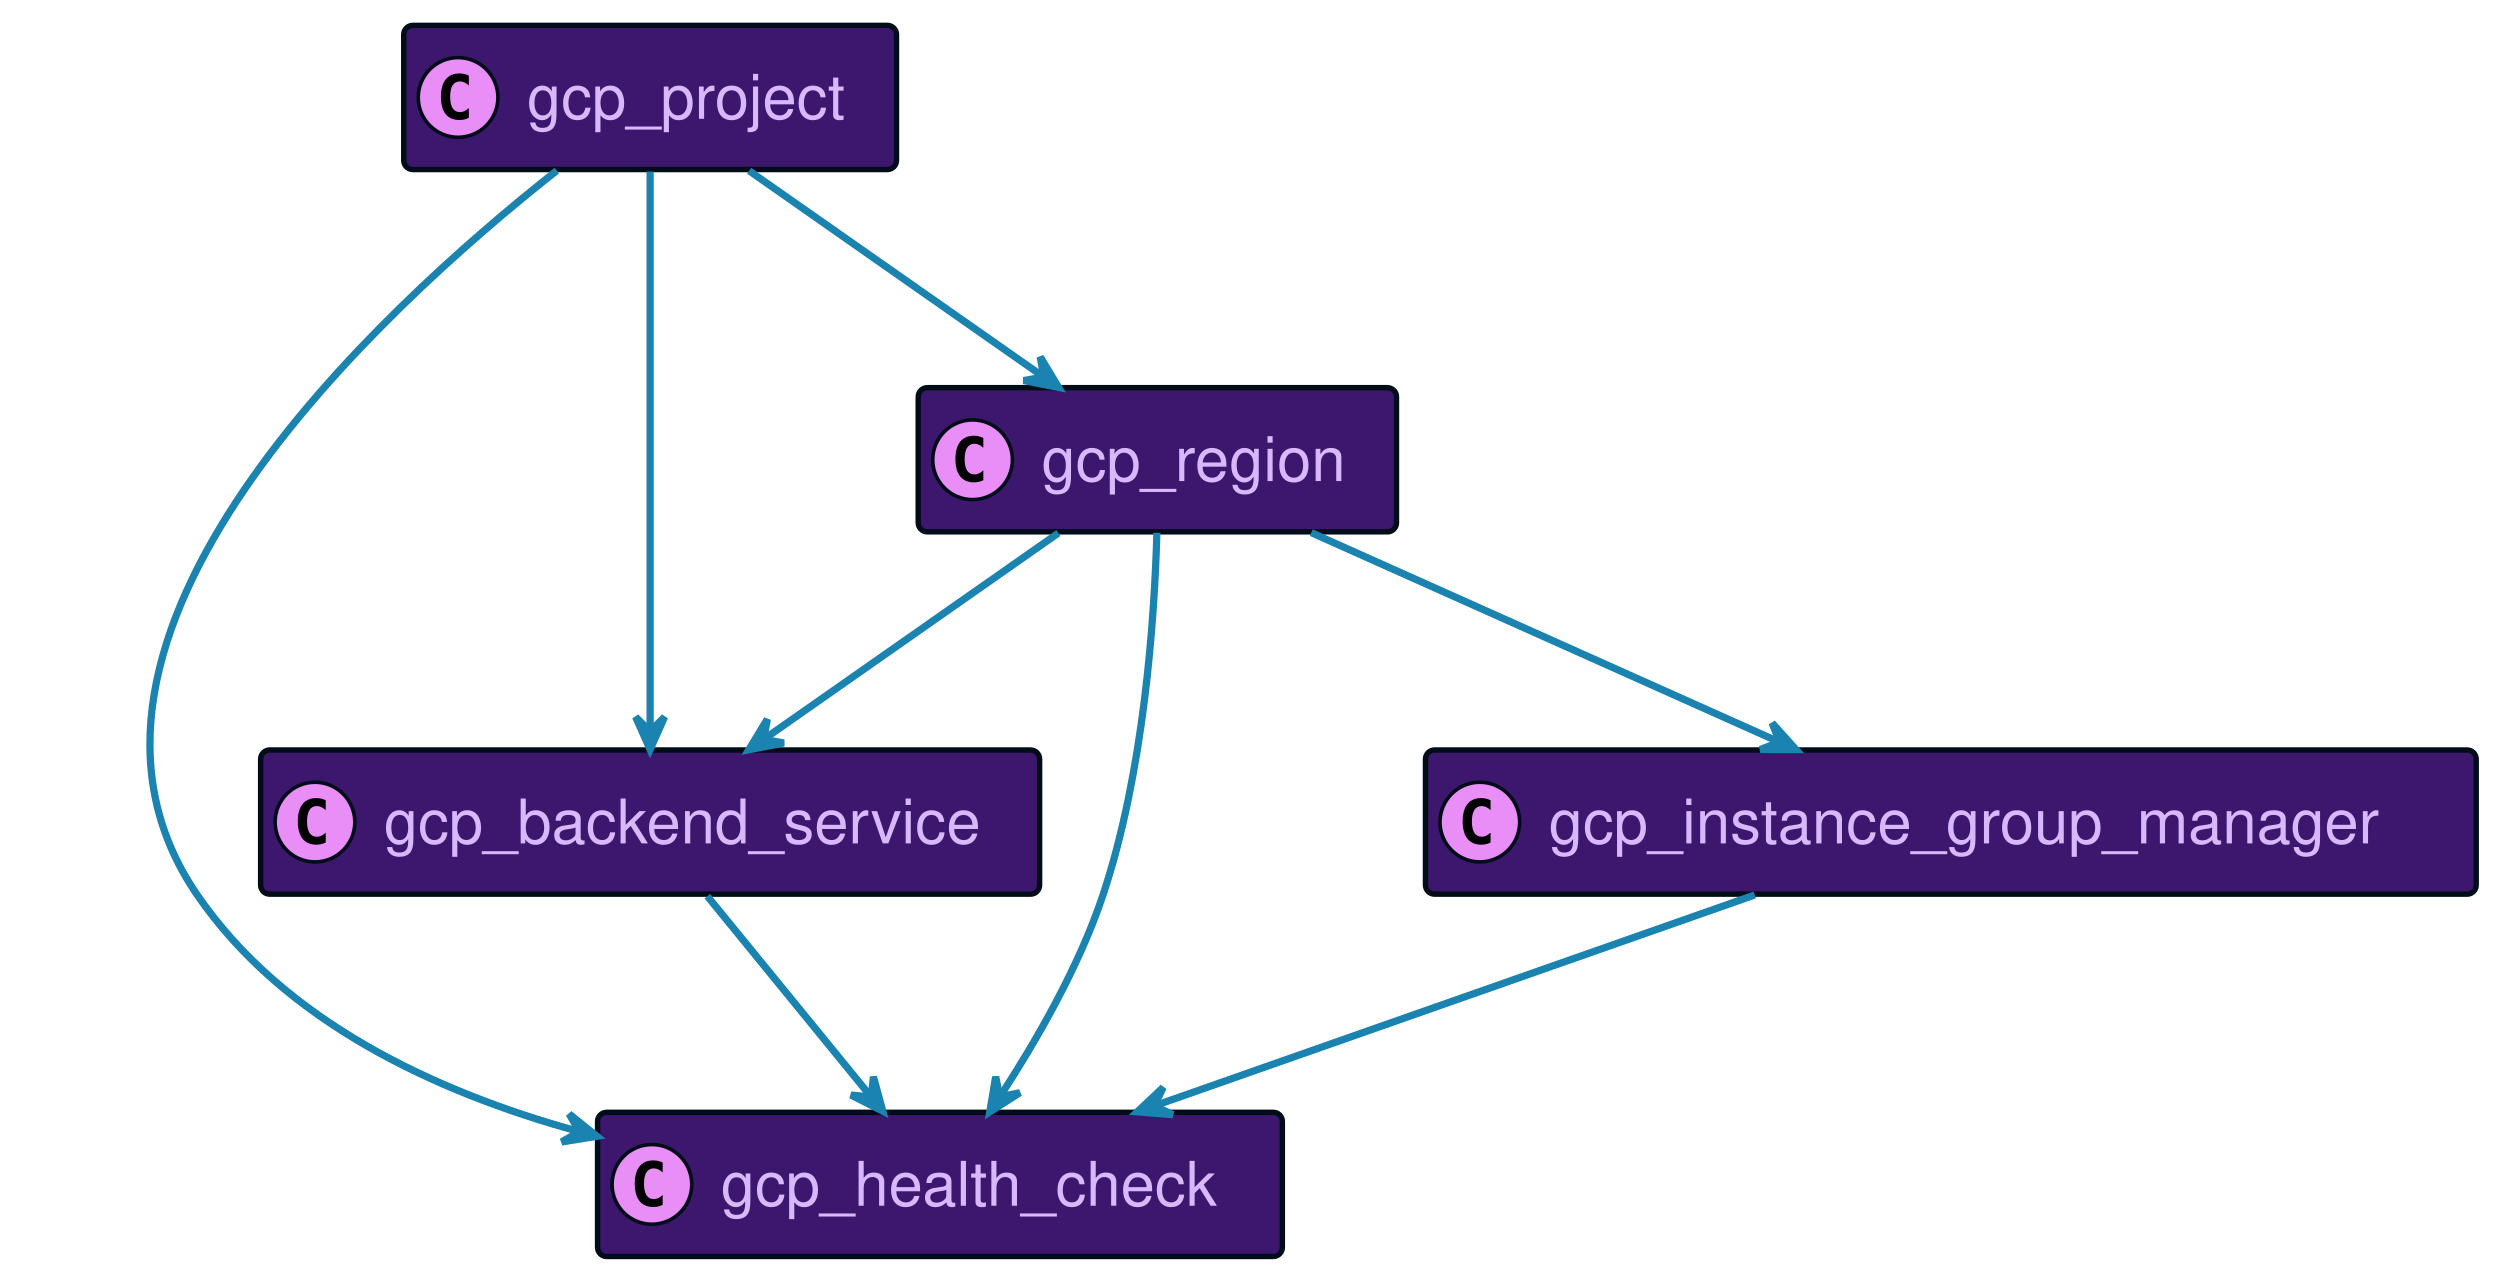
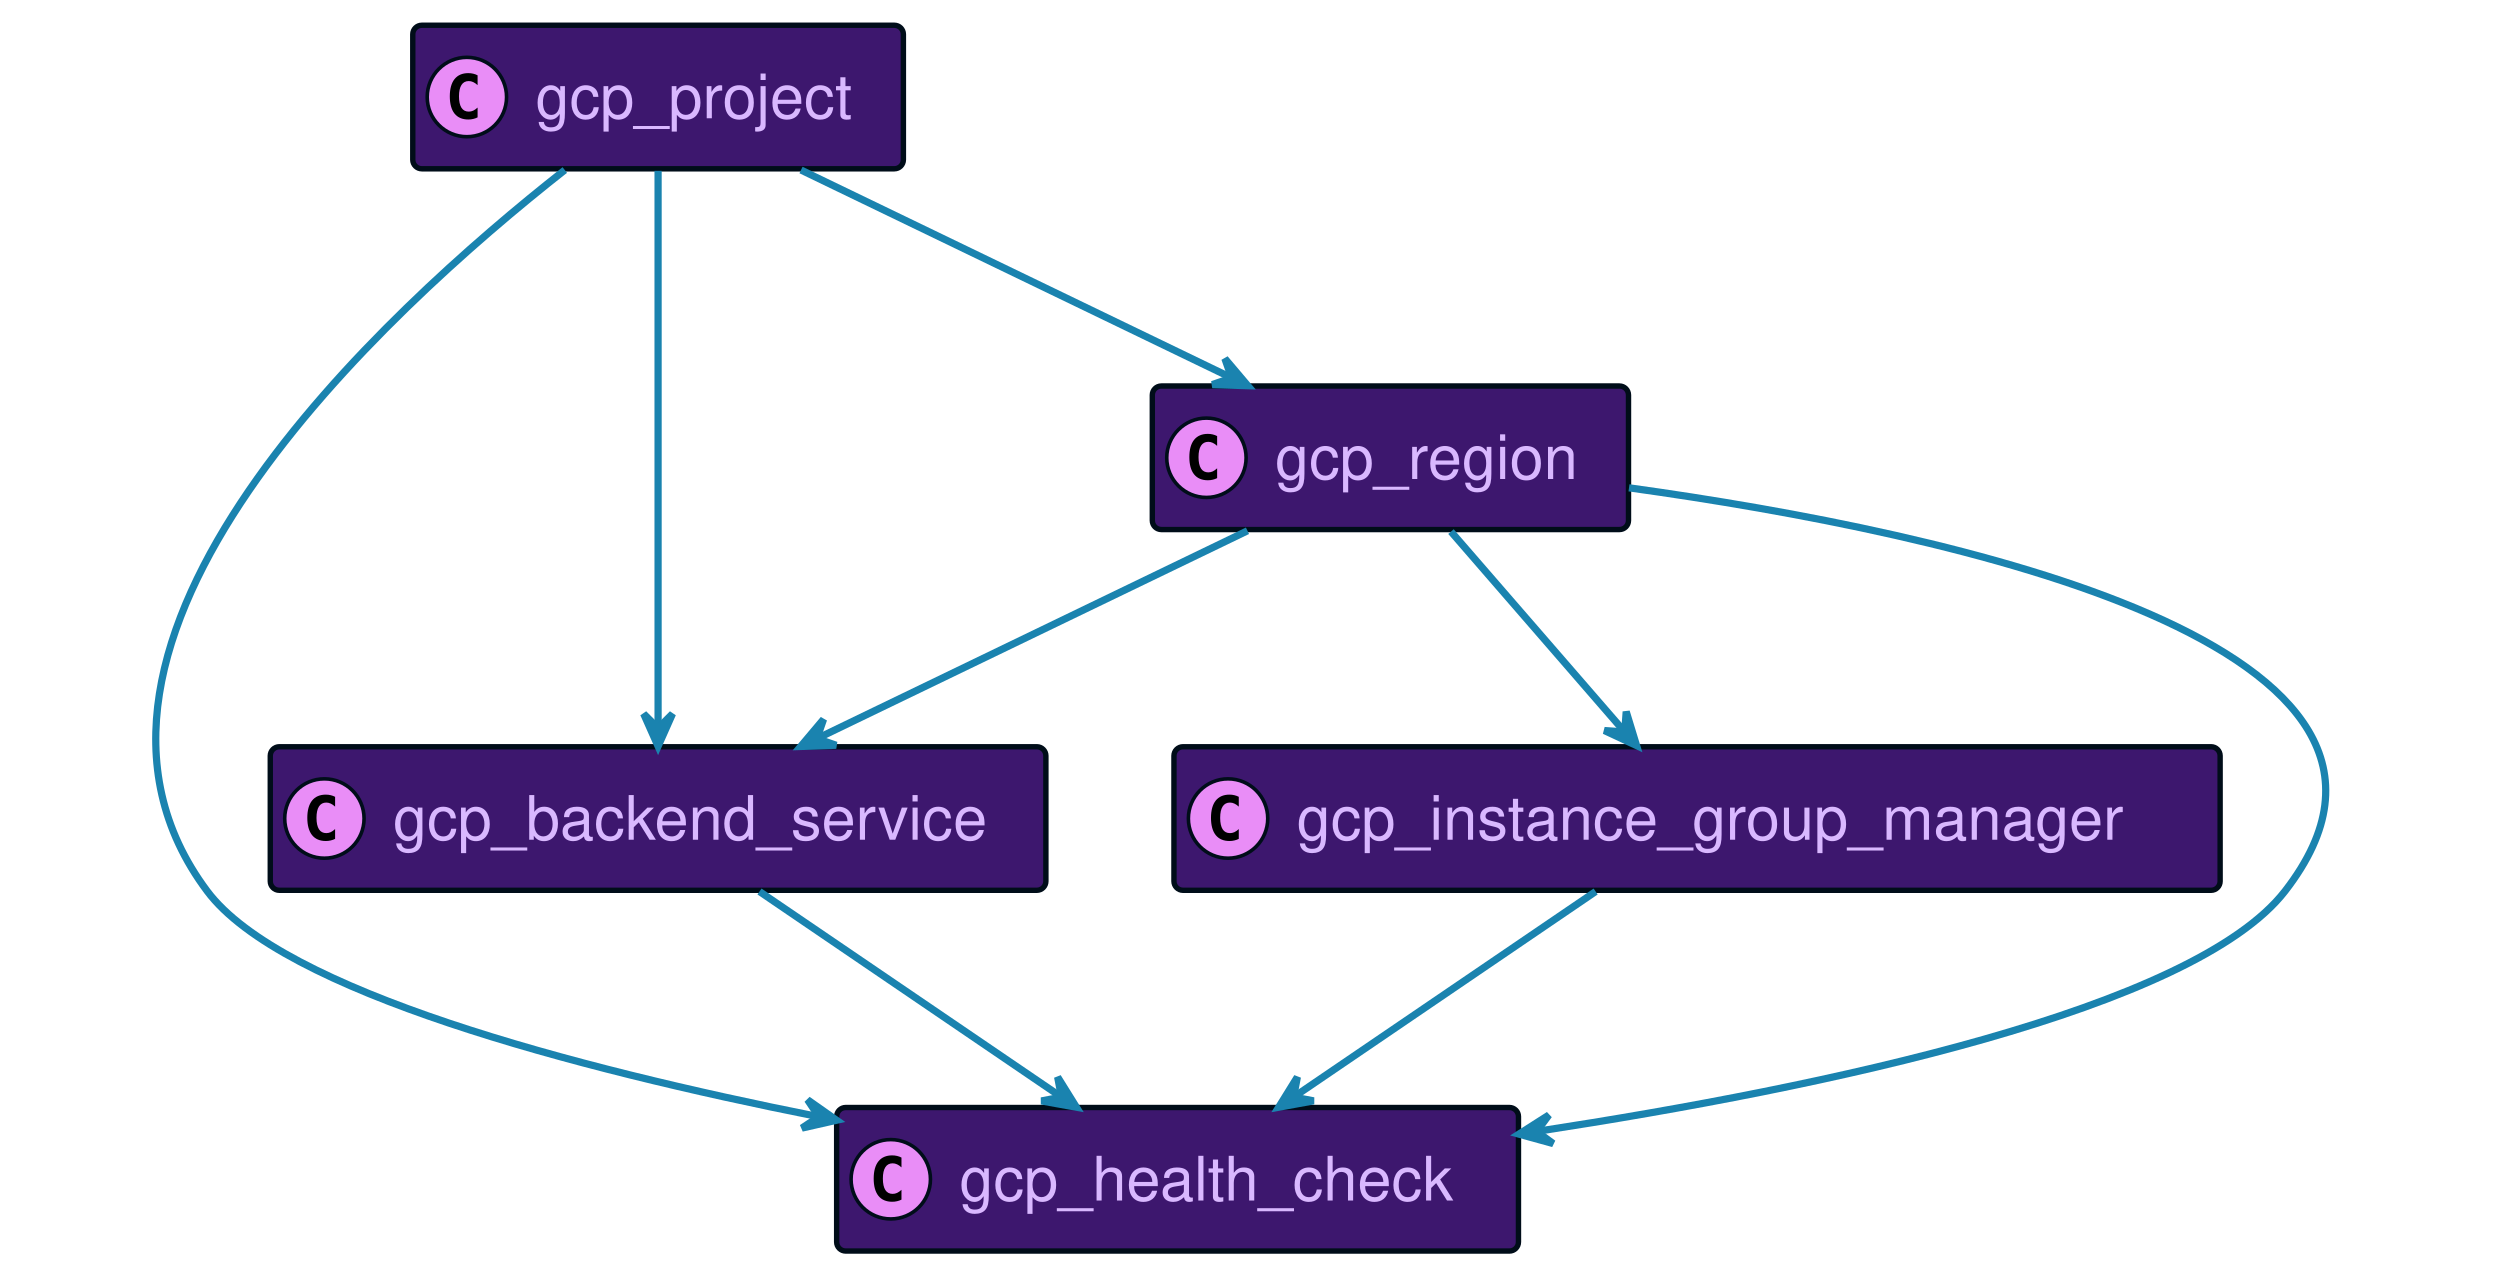
- <svg xmlns="http://www.w3.org/2000/svg" xmlns:xlink="http://www.w3.org/1999/xlink" width="690" height="352" preserveAspectRatio="none" style="width:690px;height:352px;background:#00000000">
+ <svg xmlns="http://www.w3.org/2000/svg" xmlns:xlink="http://www.w3.org/1999/xlink" width="693" height="352" preserveAspectRatio="none" style="width:693px;height:352px;background:#00000000">
  <a xlink:actuate="onRequest" xlink:href="#a" xlink:show="new" xlink:title="#gcp_backend_service" xlink:type="simple" target="_top">
-     <rect id="a" width="215" height="39.789" x="71.93" y="207" fill="#3D176E" rx="2.5" ry="2.5" style="stroke:#000d19;stroke-width:1.5" />
-     <circle cx="86.93" cy="226.894" r="11" fill="#E98DF7" style="stroke:#000d19;stroke-width:1" />
-     <path d="M89.899 232.535q-.578.297-1.219.438-.64.156-1.344.156-2.5 0-3.828-1.64-1.312-1.657-1.312-4.782t1.312-4.781q1.328-1.656 3.828-1.656.703 0 1.344.156.656.156 1.219.453v2.719q-.625-.579-1.219-.844-.594-.281-1.219-.281-1.343 0-2.031 1.078-.688 1.062-.688 3.156 0 2.094.688 3.172.688 1.062 2.031 1.062.625 0 1.219-.265.594-.281 1.219-.86v2.72Z" />
-     <text x="105.93" y="232.78" fill="#D9B8FF" font-family="Helvetica" font-size="17" textLength="173">gcp_backend_service</text>
+     <rect id="a" width="215" height="39.789" x="74.92" y="207" fill="#3D176E" rx="2.5" ry="2.5" style="stroke:#000d19;stroke-width:1.5" />
+     <circle cx="89.92" cy="226.894" r="11" fill="#E98DF7" style="stroke:#000d19;stroke-width:1" />
+     <path d="M92.889 232.535q-.578.297-1.219.438-.64.156-1.344.156-2.5 0-3.828-1.64-1.312-1.657-1.312-4.782t1.312-4.781q1.328-1.656 3.828-1.656.703 0 1.344.156.656.156 1.219.453v2.719q-.625-.579-1.219-.844-.594-.281-1.219-.281-1.343 0-2.031 1.078-.688 1.062-.688 3.156 0 2.094.688 3.172.688 1.062 2.031 1.062.625 0 1.219-.265.594-.281 1.219-.86v2.72Z" />
+     <text x="108.92" y="232.78" fill="#D9B8FF" font-family="Helvetica" font-size="17" textLength="173">gcp_backend_service</text>
  </a>
-   <a xlink:actuate="onRequest" xlink:href="#b" xlink:show="new" xlink:title="#gcp_health_check" xlink:type="simple" target="_top">
-     <rect id="b" width="189" height="39.789" x="164.93" y="307" fill="#3D176E" rx="2.5" ry="2.5" style="stroke:#000d19;stroke-width:1.5" />
-     <circle cx="179.93" cy="326.894" r="11" fill="#E98DF7" style="stroke:#000d19;stroke-width:1" />
-     <path d="M182.899 332.535q-.578.297-1.219.438-.64.156-1.344.156-2.5 0-3.828-1.64-1.312-1.657-1.312-4.782t1.312-4.781q1.328-1.656 3.828-1.656.703 0 1.344.156.656.156 1.219.453v2.719q-.625-.579-1.219-.844-.594-.281-1.219-.281-1.344 0-2.031 1.078-.688 1.062-.688 3.156 0 2.094.688 3.172.688 1.062 2.031 1.062.625 0 1.219-.265.594-.281 1.219-.86v2.72Z" />
-     <text x="198.93" y="332.78" fill="#D9B8FF" font-family="Helvetica" font-size="17" textLength="147">gcp_health_check</text>
+   <a xlink:actuate="onRequest" xlink:href="#b" xlink:show="new" xlink:title="#gcp_instance_group_manager" xlink:type="simple" target="_top">
+     <rect id="b" width="290" height="39.789" x="325.42" y="207" fill="#3D176E" rx="2.5" ry="2.5" style="stroke:#000d19;stroke-width:1.5" />
+     <circle cx="340.42" cy="226.894" r="11" fill="#E98DF7" style="stroke:#000d19;stroke-width:1" />
+     <path d="M343.389 232.535q-.578.297-1.219.438-.64.156-1.344.156-2.5 0-3.828-1.64-1.312-1.657-1.312-4.782t1.312-4.781q1.328-1.656 3.828-1.656.703 0 1.344.156.656.156 1.219.453v2.719q-.625-.579-1.219-.844-.594-.281-1.219-.281-1.344 0-2.031 1.078-.688 1.062-.688 3.156 0 2.094.688 3.172.688 1.062 2.031 1.062.625 0 1.219-.265.594-.281 1.219-.86v2.72Z" />
+     <text x="359.42" y="232.78" fill="#D9B8FF" font-family="Helvetica" font-size="17" textLength="248">gcp_instance_group_manager</text>
  </a>
-   <a xlink:actuate="onRequest" xlink:href="#c" xlink:show="new" xlink:title="#gcp_instance_group_manager" xlink:type="simple" target="_top">
-     <rect id="c" width="290" height="39.789" x="393.43" y="207" fill="#3D176E" rx="2.5" ry="2.5" style="stroke:#000d19;stroke-width:1.5" />
-     <circle cx="408.43" cy="226.894" r="11" fill="#E98DF7" style="stroke:#000d19;stroke-width:1" />
-     <path d="M411.399 232.535q-.578.297-1.219.438-.64.156-1.344.156-2.5 0-3.828-1.64-1.312-1.657-1.312-4.782t1.312-4.781q1.328-1.656 3.828-1.656.703 0 1.344.156.656.156 1.219.453v2.719q-.625-.579-1.219-.844-.594-.281-1.219-.281-1.344 0-2.031 1.078-.688 1.062-.688 3.156 0 2.094.688 3.172.688 1.062 2.031 1.062.625 0 1.219-.265.594-.281 1.219-.86v2.72Z" />
-     <text x="427.43" y="232.78" fill="#D9B8FF" font-family="Helvetica" font-size="17" textLength="248">gcp_instance_group_manager</text>
+   <a xlink:actuate="onRequest" xlink:href="#c" xlink:show="new" xlink:title="#gcp_health_check" xlink:type="simple" target="_top">
+     <rect id="c" width="189" height="39.789" x="231.92" y="307" fill="#3D176E" rx="2.5" ry="2.5" style="stroke:#000d19;stroke-width:1.5" />
+     <circle cx="246.92" cy="326.894" r="11" fill="#E98DF7" style="stroke:#000d19;stroke-width:1" />
+     <path d="M249.889 332.535q-.578.297-1.219.438-.64.156-1.344.156-2.5 0-3.828-1.64-1.312-1.657-1.312-4.782t1.312-4.781q1.328-1.656 3.828-1.656.703 0 1.344.156.656.156 1.219.453v2.719q-.625-.579-1.219-.844-.594-.281-1.219-.281-1.344 0-2.031 1.078-.688 1.062-.688 3.156 0 2.094.688 3.172.688 1.062 2.031 1.062.625 0 1.219-.265.594-.281 1.219-.86v2.72Z" />
+     <text x="265.92" y="332.78" fill="#D9B8FF" font-family="Helvetica" font-size="17" textLength="147">gcp_health_check</text>
  </a>
  <a xlink:actuate="onRequest" xlink:href="#d" xlink:show="new" xlink:title="#gcp_project" xlink:type="simple" target="_top">
-     <rect id="d" width="136" height="39.789" x="111.43" y="7" fill="#3D176E" rx="2.5" ry="2.5" style="stroke:#000d19;stroke-width:1.5" />
-     <circle cx="126.43" cy="26.895" r="11" fill="#E98DF7" style="stroke:#000d19;stroke-width:1" />
-     <path d="M129.399 32.535q-.578.297-1.219.438-.64.156-1.344.156-2.5 0-3.828-1.64-1.312-1.657-1.312-4.782t1.312-4.781q1.328-1.656 3.828-1.656.703 0 1.344.156.656.156 1.219.453v2.719q-.625-.578-1.219-.844-.594-.281-1.219-.281-1.343 0-2.031 1.078-.688 1.062-.688 3.156 0 2.094.688 3.172.688 1.062 2.031 1.062.625 0 1.219-.265.594-.281 1.219-.86v2.72Z" />
-     <text x="145.43" y="32.78" fill="#D9B8FF" font-family="Helvetica" font-size="17" textLength="94">gcp_project</text>
+     <rect id="d" width="136" height="39.789" x="114.42" y="7" fill="#3D176E" rx="2.5" ry="2.5" style="stroke:#000d19;stroke-width:1.5" />
+     <circle cx="129.42" cy="26.895" r="11" fill="#E98DF7" style="stroke:#000d19;stroke-width:1" />
+     <path d="M132.389 32.535q-.578.297-1.219.438-.64.156-1.344.156-2.5 0-3.828-1.64-1.312-1.657-1.312-4.782t1.312-4.781q1.328-1.656 3.828-1.656.703 0 1.344.156.656.156 1.219.453v2.719q-.625-.578-1.219-.844-.594-.281-1.219-.281-1.344 0-2.031 1.078-.688 1.062-.688 3.156 0 2.094.688 3.172.687 1.062 2.031 1.062.625 0 1.219-.265.594-.281 1.219-.86v2.72Z" />
+     <text x="148.42" y="32.78" fill="#D9B8FF" font-family="Helvetica" font-size="17" textLength="94">gcp_project</text>
  </a>
  <a xlink:actuate="onRequest" xlink:href="#e" xlink:show="new" xlink:title="#gcp_region" xlink:type="simple" target="_top">
-     <rect id="e" width="132" height="39.789" x="253.43" y="107" fill="#3D176E" rx="2.5" ry="2.5" style="stroke:#000d19;stroke-width:1.5" />
-     <circle cx="268.43" cy="126.894" r="11" fill="#E98DF7" style="stroke:#000d19;stroke-width:1" />
-     <path d="M271.399 132.535q-.578.297-1.219.438-.64.156-1.344.156-2.5 0-3.828-1.64-1.312-1.657-1.312-4.782t1.312-4.781q1.328-1.657 3.828-1.657.703 0 1.344.157.656.156 1.219.453v2.719q-.625-.579-1.219-.844-.594-.281-1.219-.281-1.344 0-2.031 1.078-.688 1.062-.688 3.156 0 2.094.688 3.172.688 1.062 2.031 1.062.625 0 1.219-.265.594-.281 1.219-.86v2.72Z" />
-     <text x="287.43" y="132.78" fill="#D9B8FF" font-family="Helvetica" font-size="17" textLength="90">gcp_region</text>
+     <rect id="e" width="132" height="39.789" x="319.42" y="107" fill="#3D176E" rx="2.5" ry="2.5" style="stroke:#000d19;stroke-width:1.5" />
+     <circle cx="334.42" cy="126.894" r="11" fill="#E98DF7" style="stroke:#000d19;stroke-width:1" />
+     <path d="M337.389 132.535q-.578.297-1.219.438-.64.156-1.344.156-2.5 0-3.828-1.64-1.312-1.657-1.312-4.782t1.312-4.781q1.328-1.657 3.828-1.657.703 0 1.344.157.656.156 1.219.453v2.719q-.625-.579-1.219-.844-.594-.281-1.219-.281-1.344 0-2.031 1.078-.688 1.062-.688 3.156 0 2.094.688 3.172.688 1.062 2.031 1.062.625 0 1.219-.265.594-.281 1.219-.86v2.72Z" />
+     <text x="353.42" y="132.78" fill="#D9B8FF" font-family="Helvetica" font-size="17" textLength="90">gcp_region</text>
  </a>
-   <path fill="none" d="M195.23 247.36c12.93 15.84 31.26 38.3 45.03 55.16" style="stroke:#1a83af;stroke-width:2" />
-   <path fill="#1A83AF" d="m243.65 306.68-2.588-9.503-.572 5.628-5.628-.572 8.788 4.447z" style="stroke:#1a83af;stroke-width:2" />
-   <path fill="none" d="M484.3 247.01c-47.49 16.68-116.44 40.9-165.45 58.12" style="stroke:#1a83af;stroke-width:2" />
-   <path fill="#1A83AF" d="m313.88 306.87 9.817.789-5.1-2.447 2.447-5.1-7.164 6.758z" style="stroke:#1a83af;stroke-width:2" />
-   <path fill="none" d="M179.43 47.35v154.4" style="stroke:#1a83af;stroke-width:2" />
-   <path fill="#1A83AF" d="m179.43 206.87 4-9-4 4-4-4 4 9z" style="stroke:#1a83af;stroke-width:2" />
-   <path fill="none" d="M206.75 47.13c23.32 16.32 56.86 39.8 81.28 56.89" style="stroke:#1a83af;stroke-width:2" />
-   <path fill="#1A83AF" d="m292.17 106.92-5.077-8.44.981 5.572-5.57.981 9.666 1.887z" style="stroke:#1a83af;stroke-width:2" />
-   <path fill="none" d="M153.67 47.09C104.44 85.93 6 176.43 54.43 247c23.91 34.84 65.51 54.32 105.02 65.21" style="stroke:#1a83af;stroke-width:2" />
-   <path fill="#1A83AF" d="m164.75 313.62-7.668-6.181 2.836 4.894-4.894 2.837 9.726-1.55z" style="stroke:#1a83af;stroke-width:2" />
-   <path fill="none" d="M361.91 147.01c37.06 16.58 90.75 40.61 129.17 57.8" style="stroke:#1a83af;stroke-width:2" />
-   <path fill="#1A83AF" d="m495.69 206.87-6.585-7.324 2.02 5.284-5.284 2.02 9.849.02z" style="stroke:#1a83af;stroke-width:2" />
-   <path fill="none" d="M319.3 147.05c-.67 23.93-3.55 65.97-14.87 99.95-6.6 19.81-18.4 40.25-28.26 55.37" style="stroke:#1a83af;stroke-width:2" />
-   <path fill="#1A83AF" d="m273.18 306.89 8.3-5.303-5.543 1.132-1.131-5.543-1.626 9.714z" style="stroke:#1a83af;stroke-width:2" />
-   <path fill="none" d="M292.1 147.13c-23.32 16.32-56.85 39.8-81.27 56.89" style="stroke:#1a83af;stroke-width:2" />
-   <path fill="#1A83AF" d="m206.68 206.92 9.67-1.864-5.568-.995.995-5.568-5.097 8.427z" style="stroke:#1a83af;stroke-width:2" />
+   <path fill="none" d="m210.53 247.13 83.59 56.89" style="stroke:#1a83af;stroke-width:2" />
+   <path fill="#1A83AF" d="m298.38 306.92-5.203-8.362 1.065 5.555-5.556 1.066 9.694 1.741z" style="stroke:#1a83af;stroke-width:2" />
+   <path fill="none" d="m442.31 247.13-83.59 56.89" style="stroke:#1a83af;stroke-width:2" />
+   <path fill="#1A83AF" d="m354.45 306.92 9.69-1.764-5.559-1.052 1.053-5.558-5.184 8.374z" style="stroke:#1a83af;stroke-width:2" />
+   <path fill="none" d="M156.56 47.13C106.59 86.43 6 178.31 57.42 247c20.75 27.72 101.54 49.03 169.22 62.5" style="stroke:#1a83af;stroke-width:2" />
+   <path fill="#1A83AF" d="m231.9 310.53-8.05-5.674 3.145 4.702-4.701 3.145 9.606-2.173z" style="stroke:#1a83af;stroke-width:2" />
+   <path fill="none" d="M182.42 47.35v154.4" style="stroke:#1a83af;stroke-width:2" />
+   <path fill="#1A83AF" d="m182.42 206.87 4-9-4 4-4-4 4 9z" style="stroke:#1a83af;stroke-width:2" />
+   <path fill="none" d="M222.04 47.13c34.23 16.52 83.65 40.38 119.16 57.52" style="stroke:#1a83af;stroke-width:2" />
+   <path fill="#1A83AF" d="m345.9 106.92-6.367-7.514 1.864 5.341-5.341 1.864 9.844.309z" style="stroke:#1a83af;stroke-width:2" />
+   <path fill="none" d="M451.56 135.22c90.12 12.52 234.6 43.75 181.86 111.78-25.45 32.82-127.61 54.41-207.18 66.59" style="stroke:#1a83af;stroke-width:2" />
+   <path fill="#1A83AF" d="m421.04 314.38 9.494 2.618-4.55-3.361 3.362-4.55-8.306 5.293z" style="stroke:#1a83af;stroke-width:2" />
+   <path fill="none" d="M402.21 147.36c13.74 15.84 33.22 38.3 47.84 55.16" style="stroke:#1a83af;stroke-width:2" />
+   <path fill="#1A83AF" d="m453.66 206.68-2.878-9.419-.4 5.643-5.642-.4 8.92 4.176z" style="stroke:#1a83af;stroke-width:2" />
+   <path fill="none" d="M345.8 147.13c-34.24 16.52-83.65 40.38-119.16 57.52" style="stroke:#1a83af;stroke-width:2" />
+   <path fill="#1A83AF" d="m221.94 206.92 9.843-.334-5.345-1.85 1.85-5.346-6.348 7.53z" style="stroke:#1a83af;stroke-width:2" />
</svg>
